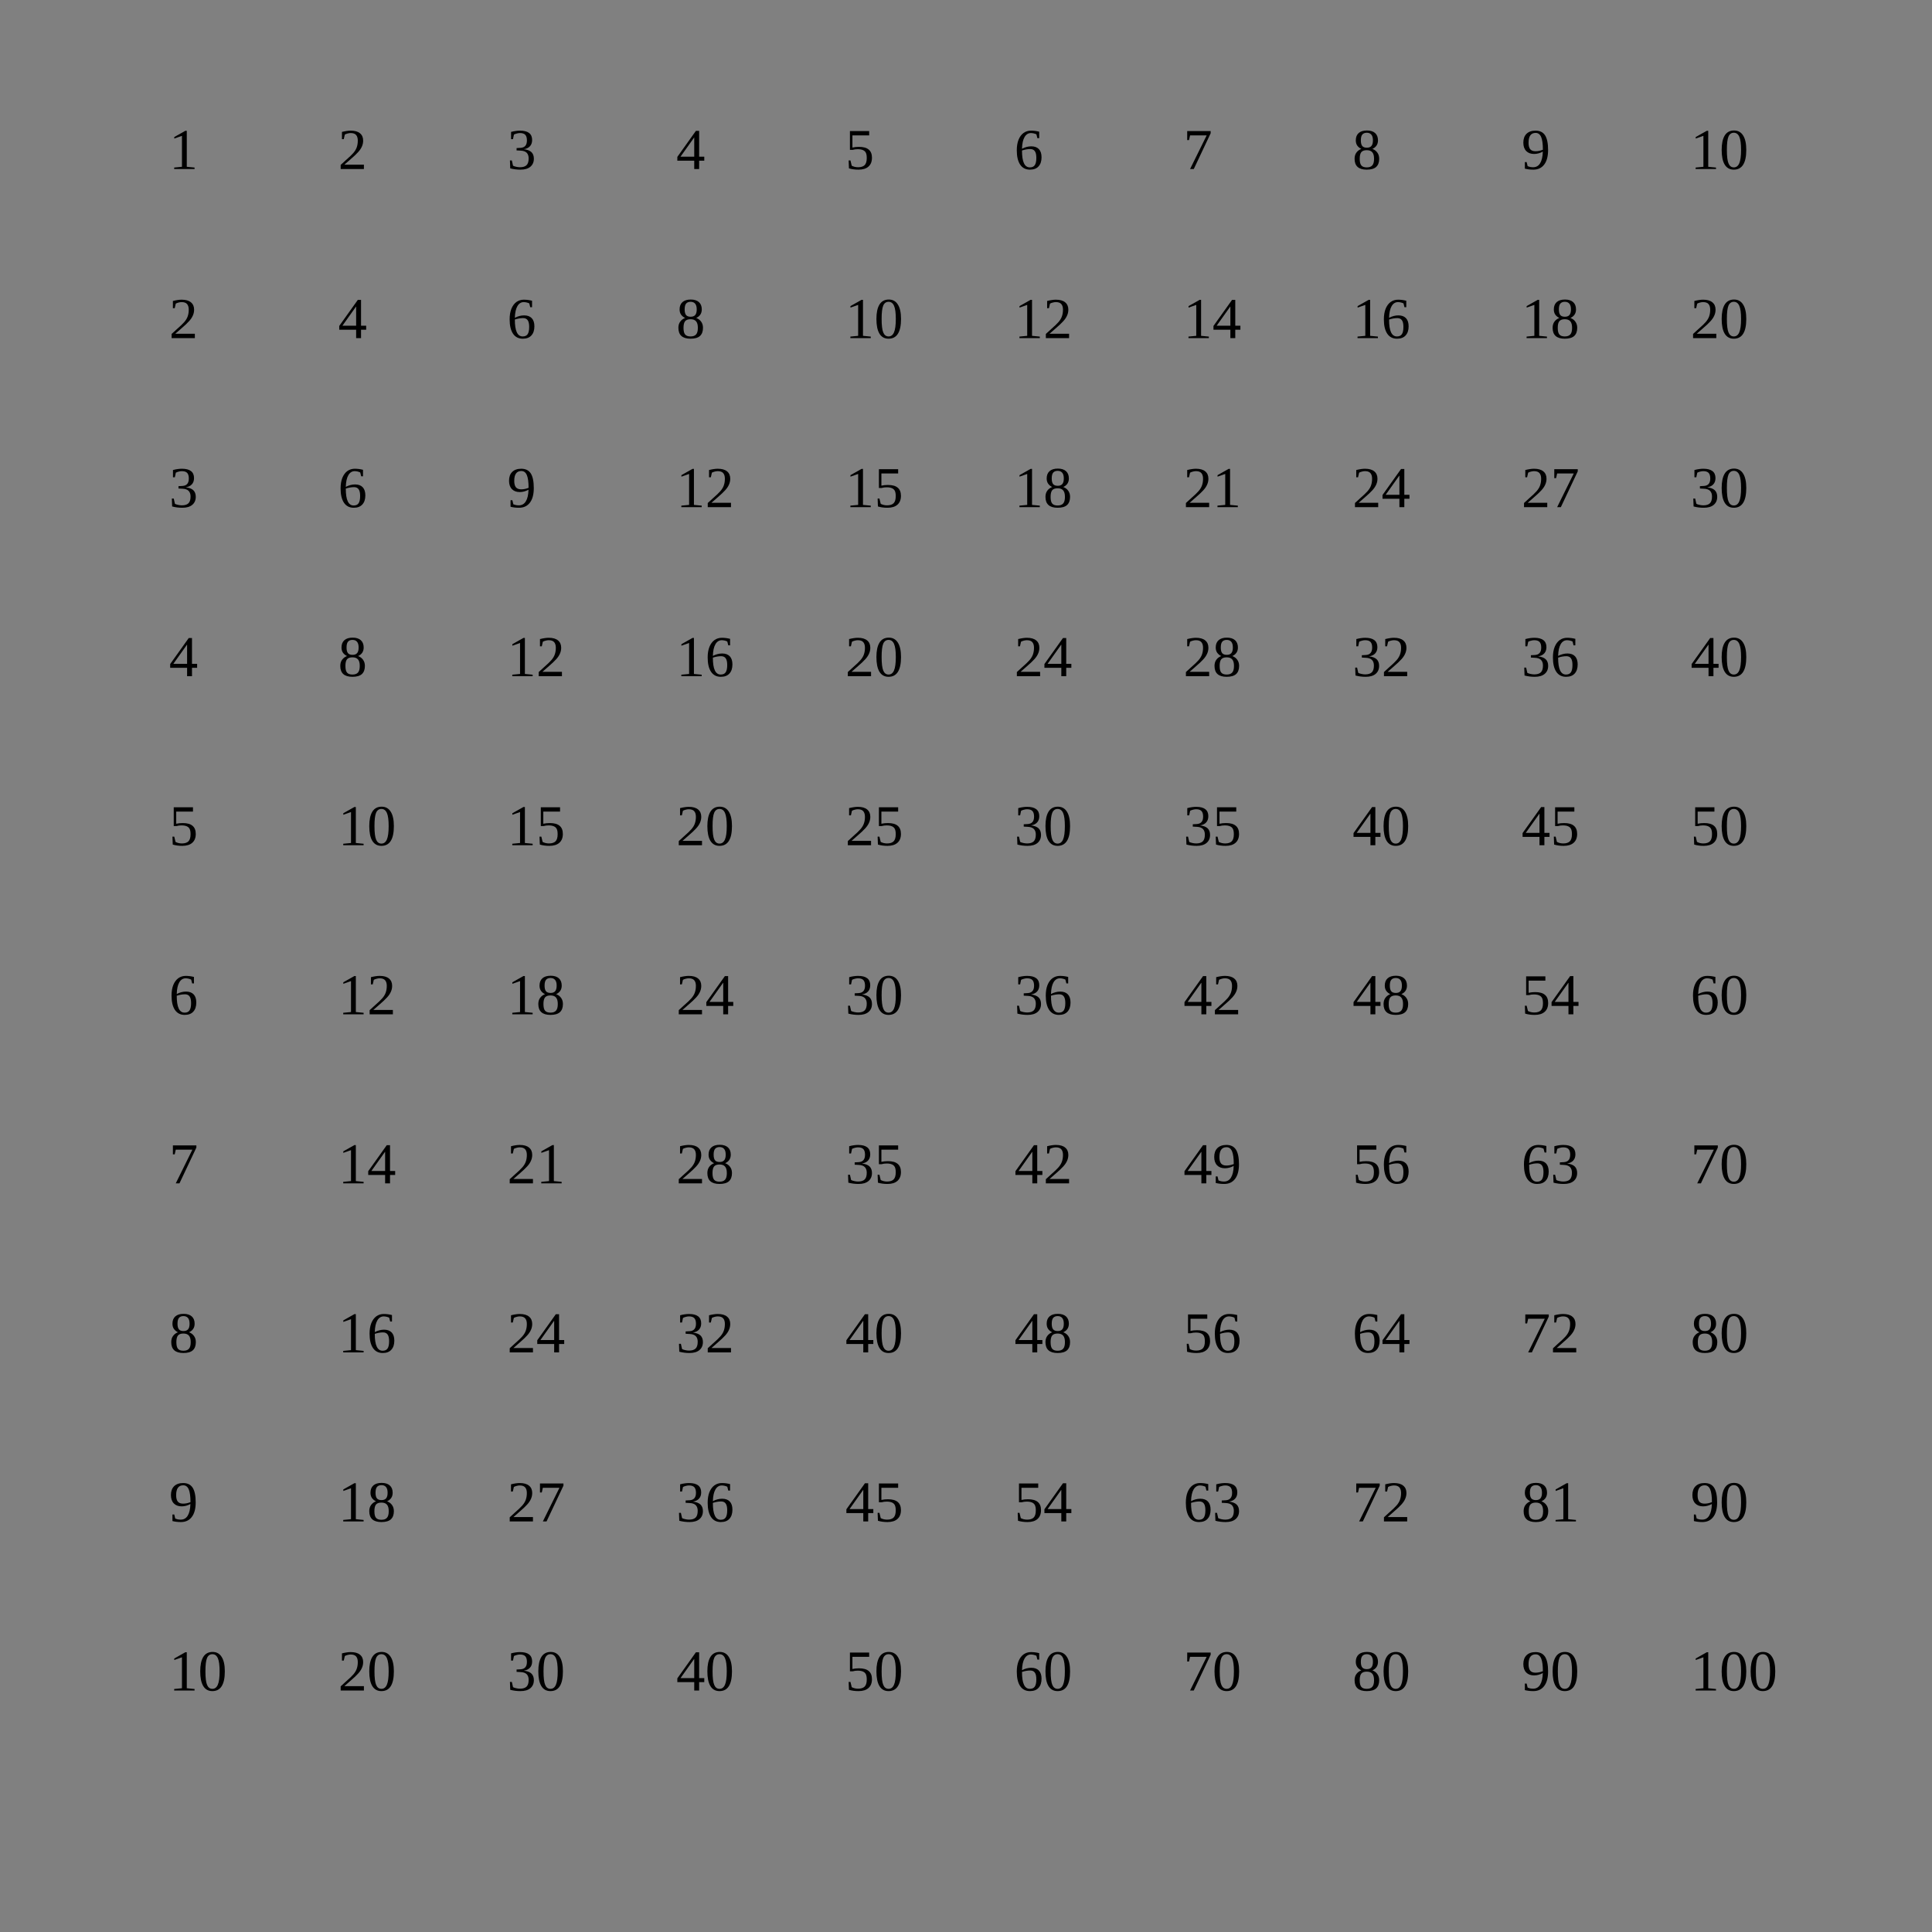
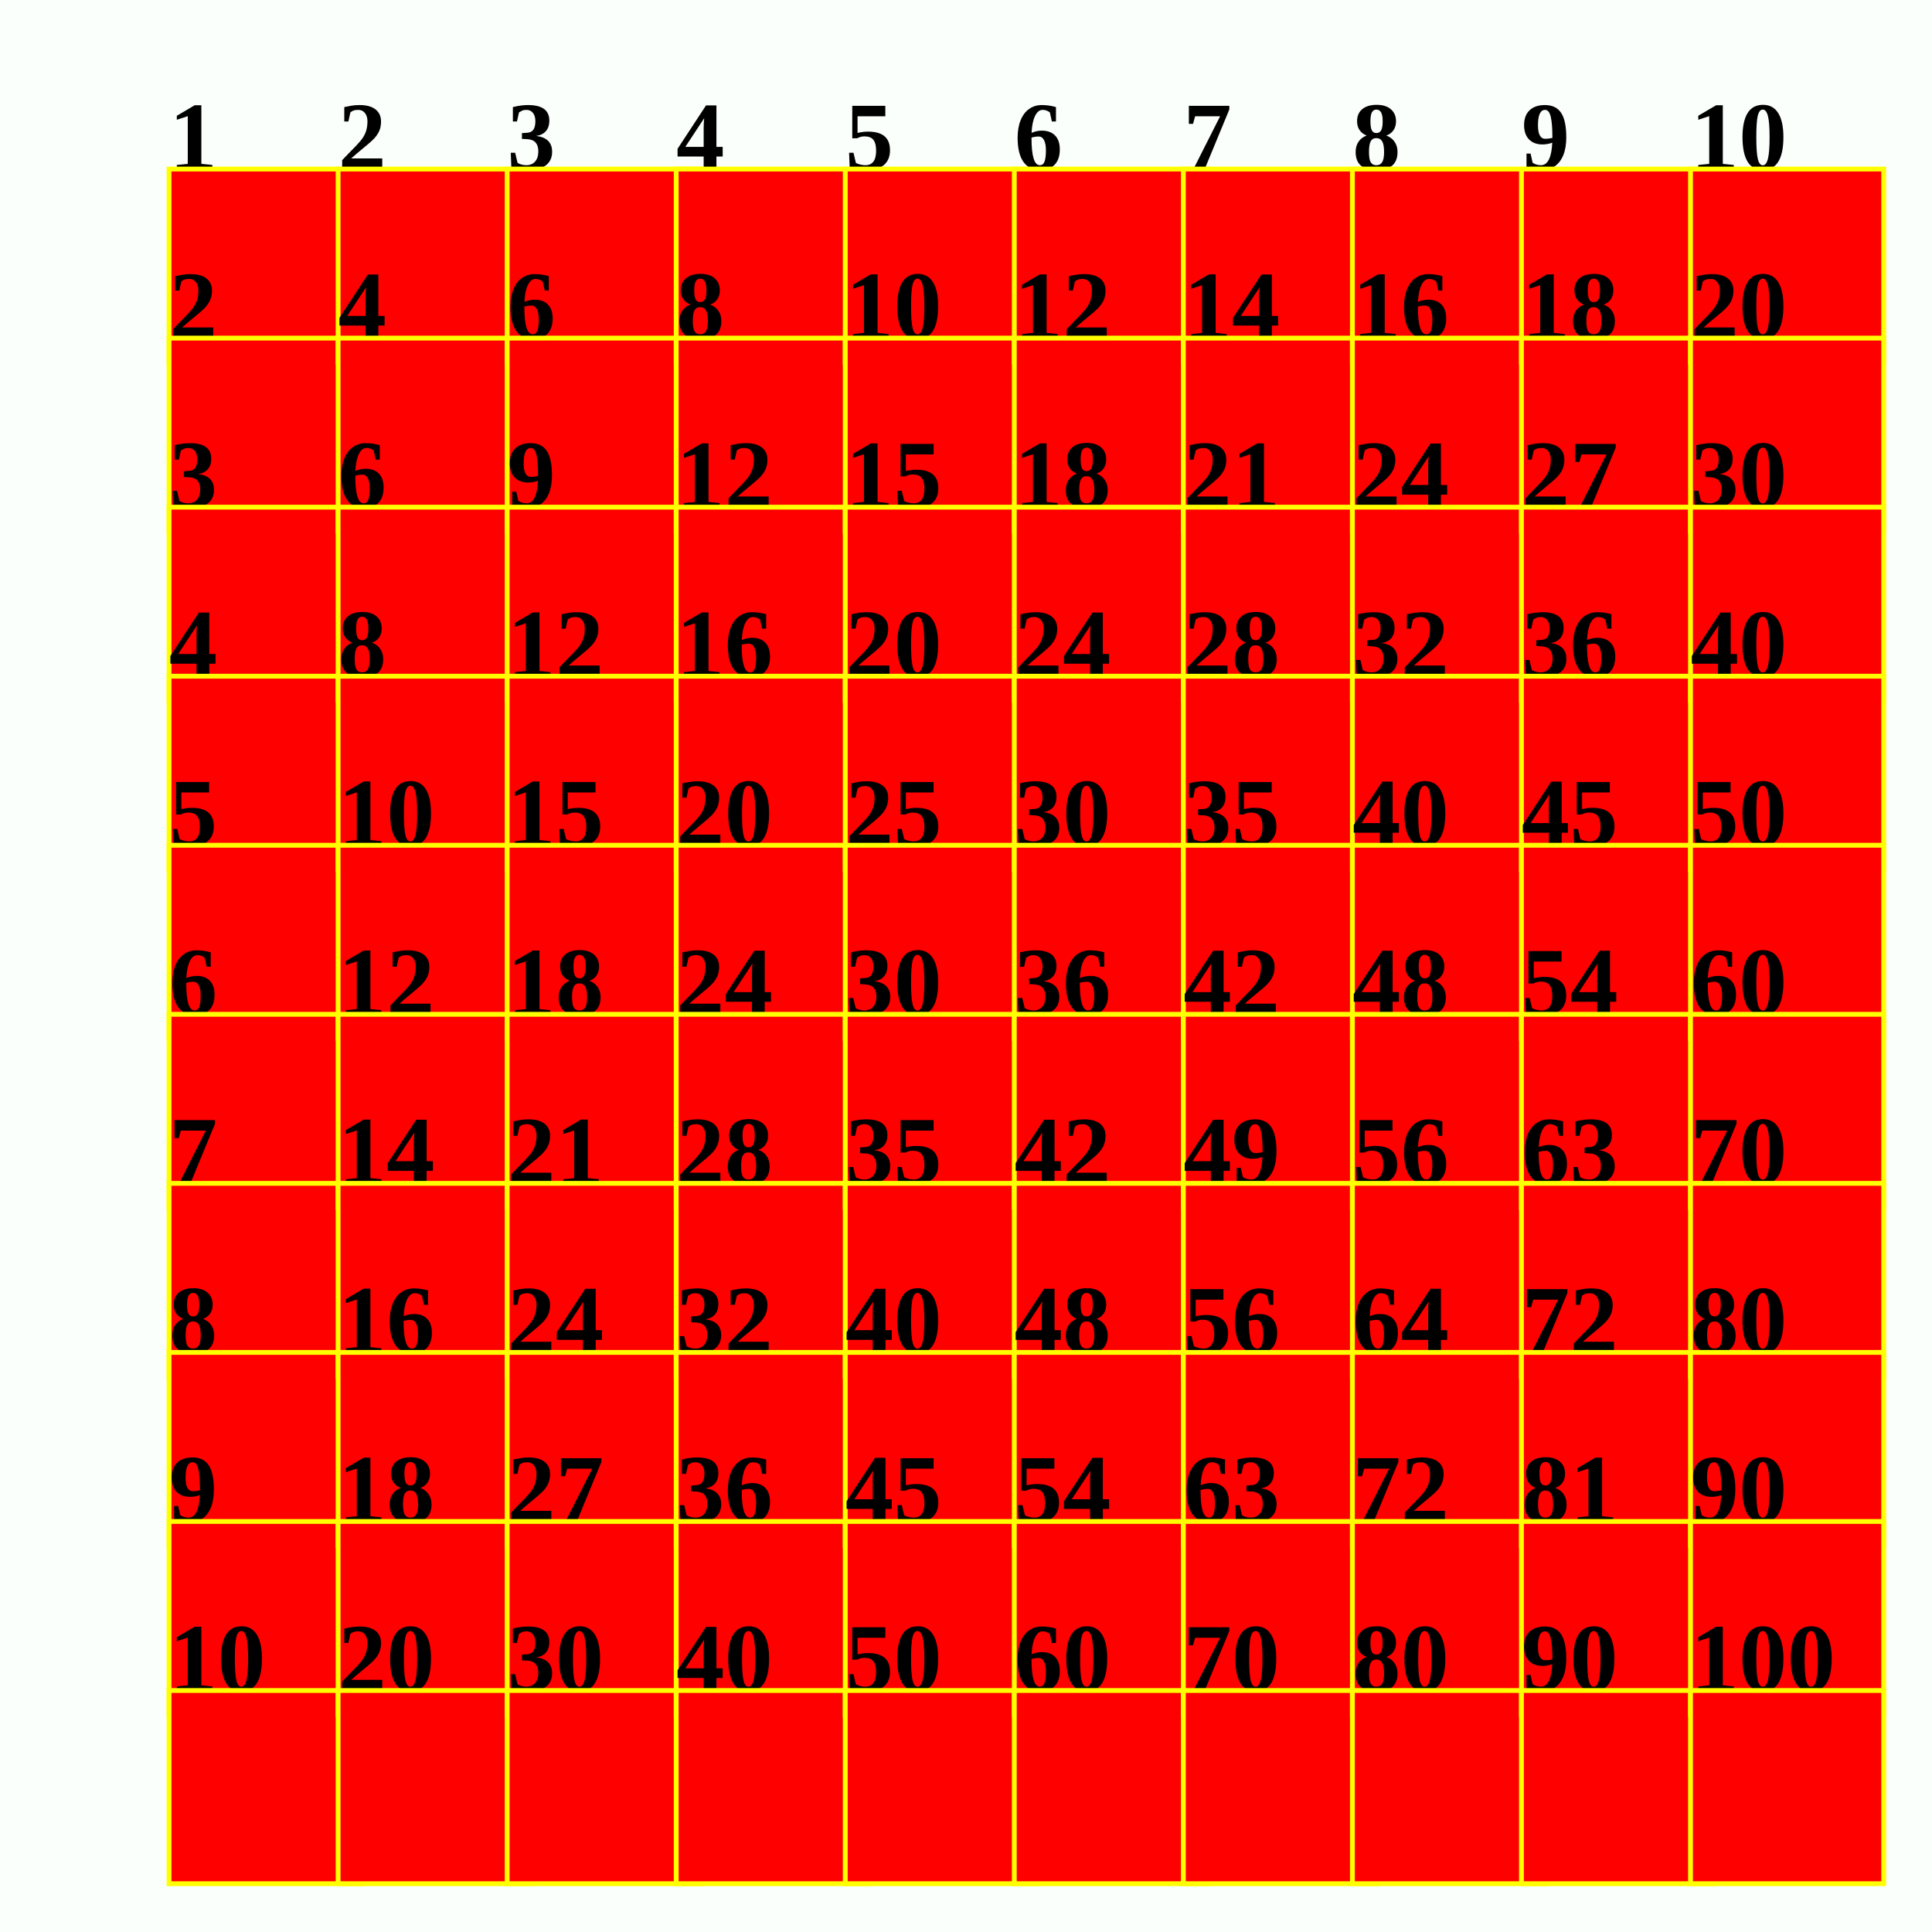
<svg xmlns="http://www.w3.org/2000/svg" baseProfile="tiny" height="100%" version="1.2" viewBox="0,0,400,400" width="100%">
  <defs />
-   <rect fill="rgb(128,128,128)" height="100%" width="100%" x="0" y="0" />
-   <text fill="black" x="35" y="35">1</text>
-   <text fill="black" x="35" y="70">2</text>
-   <text fill="black" x="35" y="105">3</text>
-   <text fill="black" x="35" y="140">4</text>
-   <text fill="black" x="35" y="175">5</text>
-   <text fill="black" x="35" y="210">6</text>
-   <text fill="black" x="35" y="245">7</text>
-   <text fill="black" x="35" y="280">8</text>
-   <text fill="black" x="35" y="315">9</text>
-   <text fill="black" x="35" y="350">10</text>
-   <text fill="black" x="70" y="35">2</text>
-   <text fill="black" x="70" y="70">4</text>
-   <text fill="black" x="70" y="105">6</text>
-   <text fill="black" x="70" y="140">8</text>
-   <text fill="black" x="70" y="175">10</text>
-   <text fill="black" x="70" y="210">12</text>
-   <text fill="black" x="70" y="245">14</text>
-   <text fill="black" x="70" y="280">16</text>
-   <text fill="black" x="70" y="315">18</text>
-   <text fill="black" x="70" y="350">20</text>
-   <text fill="black" x="105" y="35">3</text>
-   <text fill="black" x="105" y="70">6</text>
-   <text fill="black" x="105" y="105">9</text>
-   <text fill="black" x="105" y="140">12</text>
-   <text fill="black" x="105" y="175">15</text>
-   <text fill="black" x="105" y="210">18</text>
-   <text fill="black" x="105" y="245">21</text>
-   <text fill="black" x="105" y="280">24</text>
-   <text fill="black" x="105" y="315">27</text>
-   <text fill="black" x="105" y="350">30</text>
-   <text fill="black" x="140" y="35">4</text>
-   <text fill="black" x="140" y="70">8</text>
-   <text fill="black" x="140" y="105">12</text>
-   <text fill="black" x="140" y="140">16</text>
-   <text fill="black" x="140" y="175">20</text>
-   <text fill="black" x="140" y="210">24</text>
-   <text fill="black" x="140" y="245">28</text>
-   <text fill="black" x="140" y="280">32</text>
-   <text fill="black" x="140" y="315">36</text>
-   <text fill="black" x="140" y="350">40</text>
-   <text fill="black" x="175" y="35">5</text>
-   <text fill="black" x="175" y="70">10</text>
-   <text fill="black" x="175" y="105">15</text>
-   <text fill="black" x="175" y="140">20</text>
-   <text fill="black" x="175" y="175">25</text>
-   <text fill="black" x="175" y="210">30</text>
-   <text fill="black" x="175" y="245">35</text>
-   <text fill="black" x="175" y="280">40</text>
-   <text fill="black" x="175" y="315">45</text>
-   <text fill="black" x="175" y="350">50</text>
-   <text fill="black" x="210" y="35">6</text>
-   <text fill="black" x="210" y="70">12</text>
-   <text fill="black" x="210" y="105">18</text>
-   <text fill="black" x="210" y="140">24</text>
-   <text fill="black" x="210" y="175">30</text>
-   <text fill="black" x="210" y="210">36</text>
-   <text fill="black" x="210" y="245">42</text>
-   <text fill="black" x="210" y="280">48</text>
-   <text fill="black" x="210" y="315">54</text>
-   <text fill="black" x="210" y="350">60</text>
-   <text fill="black" x="245" y="35">7</text>
-   <text fill="black" x="245" y="70">14</text>
-   <text fill="black" x="245" y="105">21</text>
-   <text fill="black" x="245" y="140">28</text>
-   <text fill="black" x="245" y="175">35</text>
-   <text fill="black" x="245" y="210">42</text>
-   <text fill="black" x="245" y="245">49</text>
-   <text fill="black" x="245" y="280">56</text>
-   <text fill="black" x="245" y="315">63</text>
-   <text fill="black" x="245" y="350">70</text>
-   <text fill="black" x="280" y="35">8</text>
-   <text fill="black" x="280" y="70">16</text>
-   <text fill="black" x="280" y="105">24</text>
-   <text fill="black" x="280" y="140">32</text>
-   <text fill="black" x="280" y="175">40</text>
-   <text fill="black" x="280" y="210">48</text>
-   <text fill="black" x="280" y="245">56</text>
-   <text fill="black" x="280" y="280">64</text>
-   <text fill="black" x="280" y="315">72</text>
-   <text fill="black" x="280" y="350">80</text>
-   <text fill="black" x="315" y="35">9</text>
-   <text fill="black" x="315" y="70">18</text>
-   <text fill="black" x="315" y="105">27</text>
-   <text fill="black" x="315" y="140">36</text>
-   <text fill="black" x="315" y="175">45</text>
-   <text fill="black" x="315" y="210">54</text>
-   <text fill="black" x="315" y="245">63</text>
-   <text fill="black" x="315" y="280">72</text>
-   <text fill="black" x="315" y="315">81</text>
-   <text fill="black" x="315" y="350">90</text>
-   <text fill="black" x="350" y="35">10</text>
-   <text fill="black" x="350" y="70">20</text>
-   <text fill="black" x="350" y="105">30</text>
-   <text fill="black" x="350" y="140">40</text>
-   <text fill="black" x="350" y="175">50</text>
-   <text fill="black" x="350" y="210">60</text>
-   <text fill="black" x="350" y="245">70</text>
-   <text fill="black" x="350" y="280">80</text>
-   <text fill="black" x="350" y="315">90</text>
-   <text fill="black" x="350" y="350">100</text>
+   <rect fill="rgb(250,255,251)" height="100%" width="100%" x="0" y="0" />
+   <text fill="black" font-size="20px" font-weight="bold" x="35" y="35">1</text>
+   <rect fill="red" height="40" stroke="rgb(100%,100%,0%)" width="40" x="35" y="35" />
+   <text fill="black" font-size="20px" font-weight="bold" x="35" y="70">2</text>
+   <rect fill="red" height="40" stroke="rgb(100%,100%,0%)" width="40" x="35" y="70" />
+   <text fill="black" font-size="20px" font-weight="bold" x="35" y="105">3</text>
+   <rect fill="red" height="40" stroke="rgb(100%,100%,0%)" width="40" x="35" y="105" />
+   <text fill="black" font-size="20px" font-weight="bold" x="35" y="140">4</text>
+   <rect fill="red" height="40" stroke="rgb(100%,100%,0%)" width="40" x="35" y="140" />
+   <text fill="black" font-size="20px" font-weight="bold" x="35" y="175">5</text>
+   <rect fill="red" height="40" stroke="rgb(100%,100%,0%)" width="40" x="35" y="175" />
+   <text fill="black" font-size="20px" font-weight="bold" x="35" y="210">6</text>
+   <rect fill="red" height="40" stroke="rgb(100%,100%,0%)" width="40" x="35" y="210" />
+   <text fill="black" font-size="20px" font-weight="bold" x="35" y="245">7</text>
+   <rect fill="red" height="40" stroke="rgb(100%,100%,0%)" width="40" x="35" y="245" />
+   <text fill="black" font-size="20px" font-weight="bold" x="35" y="280">8</text>
+   <rect fill="red" height="40" stroke="rgb(100%,100%,0%)" width="40" x="35" y="280" />
+   <text fill="black" font-size="20px" font-weight="bold" x="35" y="315">9</text>
+   <rect fill="red" height="40" stroke="rgb(100%,100%,0%)" width="40" x="35" y="315" />
+   <text fill="black" font-size="20px" font-weight="bold" x="35" y="350">10</text>
+   <rect fill="red" height="40" stroke="rgb(100%,100%,0%)" width="40" x="35" y="350" />
+   <text fill="black" font-size="20px" font-weight="bold" x="70" y="35">2</text>
+   <rect fill="red" height="40" stroke="rgb(100%,100%,0%)" width="40" x="70" y="35" />
+   <text fill="black" font-size="20px" font-weight="bold" x="70" y="70">4</text>
+   <rect fill="red" height="40" stroke="rgb(100%,100%,0%)" width="40" x="70" y="70" />
+   <text fill="black" font-size="20px" font-weight="bold" x="70" y="105">6</text>
+   <rect fill="red" height="40" stroke="rgb(100%,100%,0%)" width="40" x="70" y="105" />
+   <text fill="black" font-size="20px" font-weight="bold" x="70" y="140">8</text>
+   <rect fill="red" height="40" stroke="rgb(100%,100%,0%)" width="40" x="70" y="140" />
+   <text fill="black" font-size="20px" font-weight="bold" x="70" y="175">10</text>
+   <rect fill="red" height="40" stroke="rgb(100%,100%,0%)" width="40" x="70" y="175" />
+   <text fill="black" font-size="20px" font-weight="bold" x="70" y="210">12</text>
+   <rect fill="red" height="40" stroke="rgb(100%,100%,0%)" width="40" x="70" y="210" />
+   <text fill="black" font-size="20px" font-weight="bold" x="70" y="245">14</text>
+   <rect fill="red" height="40" stroke="rgb(100%,100%,0%)" width="40" x="70" y="245" />
+   <text fill="black" font-size="20px" font-weight="bold" x="70" y="280">16</text>
+   <rect fill="red" height="40" stroke="rgb(100%,100%,0%)" width="40" x="70" y="280" />
+   <text fill="black" font-size="20px" font-weight="bold" x="70" y="315">18</text>
+   <rect fill="red" height="40" stroke="rgb(100%,100%,0%)" width="40" x="70" y="315" />
+   <text fill="black" font-size="20px" font-weight="bold" x="70" y="350">20</text>
+   <rect fill="red" height="40" stroke="rgb(100%,100%,0%)" width="40" x="70" y="350" />
+   <text fill="black" font-size="20px" font-weight="bold" x="105" y="35">3</text>
+   <rect fill="red" height="40" stroke="rgb(100%,100%,0%)" width="40" x="105" y="35" />
+   <text fill="black" font-size="20px" font-weight="bold" x="105" y="70">6</text>
+   <rect fill="red" height="40" stroke="rgb(100%,100%,0%)" width="40" x="105" y="70" />
+   <text fill="black" font-size="20px" font-weight="bold" x="105" y="105">9</text>
+   <rect fill="red" height="40" stroke="rgb(100%,100%,0%)" width="40" x="105" y="105" />
+   <text fill="black" font-size="20px" font-weight="bold" x="105" y="140">12</text>
+   <rect fill="red" height="40" stroke="rgb(100%,100%,0%)" width="40" x="105" y="140" />
+   <text fill="black" font-size="20px" font-weight="bold" x="105" y="175">15</text>
+   <rect fill="red" height="40" stroke="rgb(100%,100%,0%)" width="40" x="105" y="175" />
+   <text fill="black" font-size="20px" font-weight="bold" x="105" y="210">18</text>
+   <rect fill="red" height="40" stroke="rgb(100%,100%,0%)" width="40" x="105" y="210" />
+   <text fill="black" font-size="20px" font-weight="bold" x="105" y="245">21</text>
+   <rect fill="red" height="40" stroke="rgb(100%,100%,0%)" width="40" x="105" y="245" />
+   <text fill="black" font-size="20px" font-weight="bold" x="105" y="280">24</text>
+   <rect fill="red" height="40" stroke="rgb(100%,100%,0%)" width="40" x="105" y="280" />
+   <text fill="black" font-size="20px" font-weight="bold" x="105" y="315">27</text>
+   <rect fill="red" height="40" stroke="rgb(100%,100%,0%)" width="40" x="105" y="315" />
+   <text fill="black" font-size="20px" font-weight="bold" x="105" y="350">30</text>
+   <rect fill="red" height="40" stroke="rgb(100%,100%,0%)" width="40" x="105" y="350" />
+   <text fill="black" font-size="20px" font-weight="bold" x="140" y="35">4</text>
+   <rect fill="red" height="40" stroke="rgb(100%,100%,0%)" width="40" x="140" y="35" />
+   <text fill="black" font-size="20px" font-weight="bold" x="140" y="70">8</text>
+   <rect fill="red" height="40" stroke="rgb(100%,100%,0%)" width="40" x="140" y="70" />
+   <text fill="black" font-size="20px" font-weight="bold" x="140" y="105">12</text>
+   <rect fill="red" height="40" stroke="rgb(100%,100%,0%)" width="40" x="140" y="105" />
+   <text fill="black" font-size="20px" font-weight="bold" x="140" y="140">16</text>
+   <rect fill="red" height="40" stroke="rgb(100%,100%,0%)" width="40" x="140" y="140" />
+   <text fill="black" font-size="20px" font-weight="bold" x="140" y="175">20</text>
+   <rect fill="red" height="40" stroke="rgb(100%,100%,0%)" width="40" x="140" y="175" />
+   <text fill="black" font-size="20px" font-weight="bold" x="140" y="210">24</text>
+   <rect fill="red" height="40" stroke="rgb(100%,100%,0%)" width="40" x="140" y="210" />
+   <text fill="black" font-size="20px" font-weight="bold" x="140" y="245">28</text>
+   <rect fill="red" height="40" stroke="rgb(100%,100%,0%)" width="40" x="140" y="245" />
+   <text fill="black" font-size="20px" font-weight="bold" x="140" y="280">32</text>
+   <rect fill="red" height="40" stroke="rgb(100%,100%,0%)" width="40" x="140" y="280" />
+   <text fill="black" font-size="20px" font-weight="bold" x="140" y="315">36</text>
+   <rect fill="red" height="40" stroke="rgb(100%,100%,0%)" width="40" x="140" y="315" />
+   <text fill="black" font-size="20px" font-weight="bold" x="140" y="350">40</text>
+   <rect fill="red" height="40" stroke="rgb(100%,100%,0%)" width="40" x="140" y="350" />
+   <text fill="black" font-size="20px" font-weight="bold" x="175" y="35">5</text>
+   <rect fill="red" height="40" stroke="rgb(100%,100%,0%)" width="40" x="175" y="35" />
+   <text fill="black" font-size="20px" font-weight="bold" x="175" y="70">10</text>
+   <rect fill="red" height="40" stroke="rgb(100%,100%,0%)" width="40" x="175" y="70" />
+   <text fill="black" font-size="20px" font-weight="bold" x="175" y="105">15</text>
+   <rect fill="red" height="40" stroke="rgb(100%,100%,0%)" width="40" x="175" y="105" />
+   <text fill="black" font-size="20px" font-weight="bold" x="175" y="140">20</text>
+   <rect fill="red" height="40" stroke="rgb(100%,100%,0%)" width="40" x="175" y="140" />
+   <text fill="black" font-size="20px" font-weight="bold" x="175" y="175">25</text>
+   <rect fill="red" height="40" stroke="rgb(100%,100%,0%)" width="40" x="175" y="175" />
+   <text fill="black" font-size="20px" font-weight="bold" x="175" y="210">30</text>
+   <rect fill="red" height="40" stroke="rgb(100%,100%,0%)" width="40" x="175" y="210" />
+   <text fill="black" font-size="20px" font-weight="bold" x="175" y="245">35</text>
+   <rect fill="red" height="40" stroke="rgb(100%,100%,0%)" width="40" x="175" y="245" />
+   <text fill="black" font-size="20px" font-weight="bold" x="175" y="280">40</text>
+   <rect fill="red" height="40" stroke="rgb(100%,100%,0%)" width="40" x="175" y="280" />
+   <text fill="black" font-size="20px" font-weight="bold" x="175" y="315">45</text>
+   <rect fill="red" height="40" stroke="rgb(100%,100%,0%)" width="40" x="175" y="315" />
+   <text fill="black" font-size="20px" font-weight="bold" x="175" y="350">50</text>
+   <rect fill="red" height="40" stroke="rgb(100%,100%,0%)" width="40" x="175" y="350" />
+   <text fill="black" font-size="20px" font-weight="bold" x="210" y="35">6</text>
+   <rect fill="red" height="40" stroke="rgb(100%,100%,0%)" width="40" x="210" y="35" />
+   <text fill="black" font-size="20px" font-weight="bold" x="210" y="70">12</text>
+   <rect fill="red" height="40" stroke="rgb(100%,100%,0%)" width="40" x="210" y="70" />
+   <text fill="black" font-size="20px" font-weight="bold" x="210" y="105">18</text>
+   <rect fill="red" height="40" stroke="rgb(100%,100%,0%)" width="40" x="210" y="105" />
+   <text fill="black" font-size="20px" font-weight="bold" x="210" y="140">24</text>
+   <rect fill="red" height="40" stroke="rgb(100%,100%,0%)" width="40" x="210" y="140" />
+   <text fill="black" font-size="20px" font-weight="bold" x="210" y="175">30</text>
+   <rect fill="red" height="40" stroke="rgb(100%,100%,0%)" width="40" x="210" y="175" />
+   <text fill="black" font-size="20px" font-weight="bold" x="210" y="210">36</text>
+   <rect fill="red" height="40" stroke="rgb(100%,100%,0%)" width="40" x="210" y="210" />
+   <text fill="black" font-size="20px" font-weight="bold" x="210" y="245">42</text>
+   <rect fill="red" height="40" stroke="rgb(100%,100%,0%)" width="40" x="210" y="245" />
+   <text fill="black" font-size="20px" font-weight="bold" x="210" y="280">48</text>
+   <rect fill="red" height="40" stroke="rgb(100%,100%,0%)" width="40" x="210" y="280" />
+   <text fill="black" font-size="20px" font-weight="bold" x="210" y="315">54</text>
+   <rect fill="red" height="40" stroke="rgb(100%,100%,0%)" width="40" x="210" y="315" />
+   <text fill="black" font-size="20px" font-weight="bold" x="210" y="350">60</text>
+   <rect fill="red" height="40" stroke="rgb(100%,100%,0%)" width="40" x="210" y="350" />
+   <text fill="black" font-size="20px" font-weight="bold" x="245" y="35">7</text>
+   <rect fill="red" height="40" stroke="rgb(100%,100%,0%)" width="40" x="245" y="35" />
+   <text fill="black" font-size="20px" font-weight="bold" x="245" y="70">14</text>
+   <rect fill="red" height="40" stroke="rgb(100%,100%,0%)" width="40" x="245" y="70" />
+   <text fill="black" font-size="20px" font-weight="bold" x="245" y="105">21</text>
+   <rect fill="red" height="40" stroke="rgb(100%,100%,0%)" width="40" x="245" y="105" />
+   <text fill="black" font-size="20px" font-weight="bold" x="245" y="140">28</text>
+   <rect fill="red" height="40" stroke="rgb(100%,100%,0%)" width="40" x="245" y="140" />
+   <text fill="black" font-size="20px" font-weight="bold" x="245" y="175">35</text>
+   <rect fill="red" height="40" stroke="rgb(100%,100%,0%)" width="40" x="245" y="175" />
+   <text fill="black" font-size="20px" font-weight="bold" x="245" y="210">42</text>
+   <rect fill="red" height="40" stroke="rgb(100%,100%,0%)" width="40" x="245" y="210" />
+   <text fill="black" font-size="20px" font-weight="bold" x="245" y="245">49</text>
+   <rect fill="red" height="40" stroke="rgb(100%,100%,0%)" width="40" x="245" y="245" />
+   <text fill="black" font-size="20px" font-weight="bold" x="245" y="280">56</text>
+   <rect fill="red" height="40" stroke="rgb(100%,100%,0%)" width="40" x="245" y="280" />
+   <text fill="black" font-size="20px" font-weight="bold" x="245" y="315">63</text>
+   <rect fill="red" height="40" stroke="rgb(100%,100%,0%)" width="40" x="245" y="315" />
+   <text fill="black" font-size="20px" font-weight="bold" x="245" y="350">70</text>
+   <rect fill="red" height="40" stroke="rgb(100%,100%,0%)" width="40" x="245" y="350" />
+   <text fill="black" font-size="20px" font-weight="bold" x="280" y="35">8</text>
+   <rect fill="red" height="40" stroke="rgb(100%,100%,0%)" width="40" x="280" y="35" />
+   <text fill="black" font-size="20px" font-weight="bold" x="280" y="70">16</text>
+   <rect fill="red" height="40" stroke="rgb(100%,100%,0%)" width="40" x="280" y="70" />
+   <text fill="black" font-size="20px" font-weight="bold" x="280" y="105">24</text>
+   <rect fill="red" height="40" stroke="rgb(100%,100%,0%)" width="40" x="280" y="105" />
+   <text fill="black" font-size="20px" font-weight="bold" x="280" y="140">32</text>
+   <rect fill="red" height="40" stroke="rgb(100%,100%,0%)" width="40" x="280" y="140" />
+   <text fill="black" font-size="20px" font-weight="bold" x="280" y="175">40</text>
+   <rect fill="red" height="40" stroke="rgb(100%,100%,0%)" width="40" x="280" y="175" />
+   <text fill="black" font-size="20px" font-weight="bold" x="280" y="210">48</text>
+   <rect fill="red" height="40" stroke="rgb(100%,100%,0%)" width="40" x="280" y="210" />
+   <text fill="black" font-size="20px" font-weight="bold" x="280" y="245">56</text>
+   <rect fill="red" height="40" stroke="rgb(100%,100%,0%)" width="40" x="280" y="245" />
+   <text fill="black" font-size="20px" font-weight="bold" x="280" y="280">64</text>
+   <rect fill="red" height="40" stroke="rgb(100%,100%,0%)" width="40" x="280" y="280" />
+   <text fill="black" font-size="20px" font-weight="bold" x="280" y="315">72</text>
+   <rect fill="red" height="40" stroke="rgb(100%,100%,0%)" width="40" x="280" y="315" />
+   <text fill="black" font-size="20px" font-weight="bold" x="280" y="350">80</text>
+   <rect fill="red" height="40" stroke="rgb(100%,100%,0%)" width="40" x="280" y="350" />
+   <text fill="black" font-size="20px" font-weight="bold" x="315" y="35">9</text>
+   <rect fill="red" height="40" stroke="rgb(100%,100%,0%)" width="40" x="315" y="35" />
+   <text fill="black" font-size="20px" font-weight="bold" x="315" y="70">18</text>
+   <rect fill="red" height="40" stroke="rgb(100%,100%,0%)" width="40" x="315" y="70" />
+   <text fill="black" font-size="20px" font-weight="bold" x="315" y="105">27</text>
+   <rect fill="red" height="40" stroke="rgb(100%,100%,0%)" width="40" x="315" y="105" />
+   <text fill="black" font-size="20px" font-weight="bold" x="315" y="140">36</text>
+   <rect fill="red" height="40" stroke="rgb(100%,100%,0%)" width="40" x="315" y="140" />
+   <text fill="black" font-size="20px" font-weight="bold" x="315" y="175">45</text>
+   <rect fill="red" height="40" stroke="rgb(100%,100%,0%)" width="40" x="315" y="175" />
+   <text fill="black" font-size="20px" font-weight="bold" x="315" y="210">54</text>
+   <rect fill="red" height="40" stroke="rgb(100%,100%,0%)" width="40" x="315" y="210" />
+   <text fill="black" font-size="20px" font-weight="bold" x="315" y="245">63</text>
+   <rect fill="red" height="40" stroke="rgb(100%,100%,0%)" width="40" x="315" y="245" />
+   <text fill="black" font-size="20px" font-weight="bold" x="315" y="280">72</text>
+   <rect fill="red" height="40" stroke="rgb(100%,100%,0%)" width="40" x="315" y="280" />
+   <text fill="black" font-size="20px" font-weight="bold" x="315" y="315">81</text>
+   <rect fill="red" height="40" stroke="rgb(100%,100%,0%)" width="40" x="315" y="315" />
+   <text fill="black" font-size="20px" font-weight="bold" x="315" y="350">90</text>
+   <rect fill="red" height="40" stroke="rgb(100%,100%,0%)" width="40" x="315" y="350" />
+   <text fill="black" font-size="20px" font-weight="bold" x="350" y="35">10</text>
+   <rect fill="red" height="40" stroke="rgb(100%,100%,0%)" width="40" x="350" y="35" />
+   <text fill="black" font-size="20px" font-weight="bold" x="350" y="70">20</text>
+   <rect fill="red" height="40" stroke="rgb(100%,100%,0%)" width="40" x="350" y="70" />
+   <text fill="black" font-size="20px" font-weight="bold" x="350" y="105">30</text>
+   <rect fill="red" height="40" stroke="rgb(100%,100%,0%)" width="40" x="350" y="105" />
+   <text fill="black" font-size="20px" font-weight="bold" x="350" y="140">40</text>
+   <rect fill="red" height="40" stroke="rgb(100%,100%,0%)" width="40" x="350" y="140" />
+   <text fill="black" font-size="20px" font-weight="bold" x="350" y="175">50</text>
+   <rect fill="red" height="40" stroke="rgb(100%,100%,0%)" width="40" x="350" y="175" />
+   <text fill="black" font-size="20px" font-weight="bold" x="350" y="210">60</text>
+   <rect fill="red" height="40" stroke="rgb(100%,100%,0%)" width="40" x="350" y="210" />
+   <text fill="black" font-size="20px" font-weight="bold" x="350" y="245">70</text>
+   <rect fill="red" height="40" stroke="rgb(100%,100%,0%)" width="40" x="350" y="245" />
+   <text fill="black" font-size="20px" font-weight="bold" x="350" y="280">80</text>
+   <rect fill="red" height="40" stroke="rgb(100%,100%,0%)" width="40" x="350" y="280" />
+   <text fill="black" font-size="20px" font-weight="bold" x="350" y="315">90</text>
+   <rect fill="red" height="40" stroke="rgb(100%,100%,0%)" width="40" x="350" y="315" />
+   <text fill="black" font-size="20px" font-weight="bold" x="350" y="350">100</text>
+   <rect fill="red" height="40" stroke="rgb(100%,100%,0%)" width="40" x="350" y="350" />
</svg>
